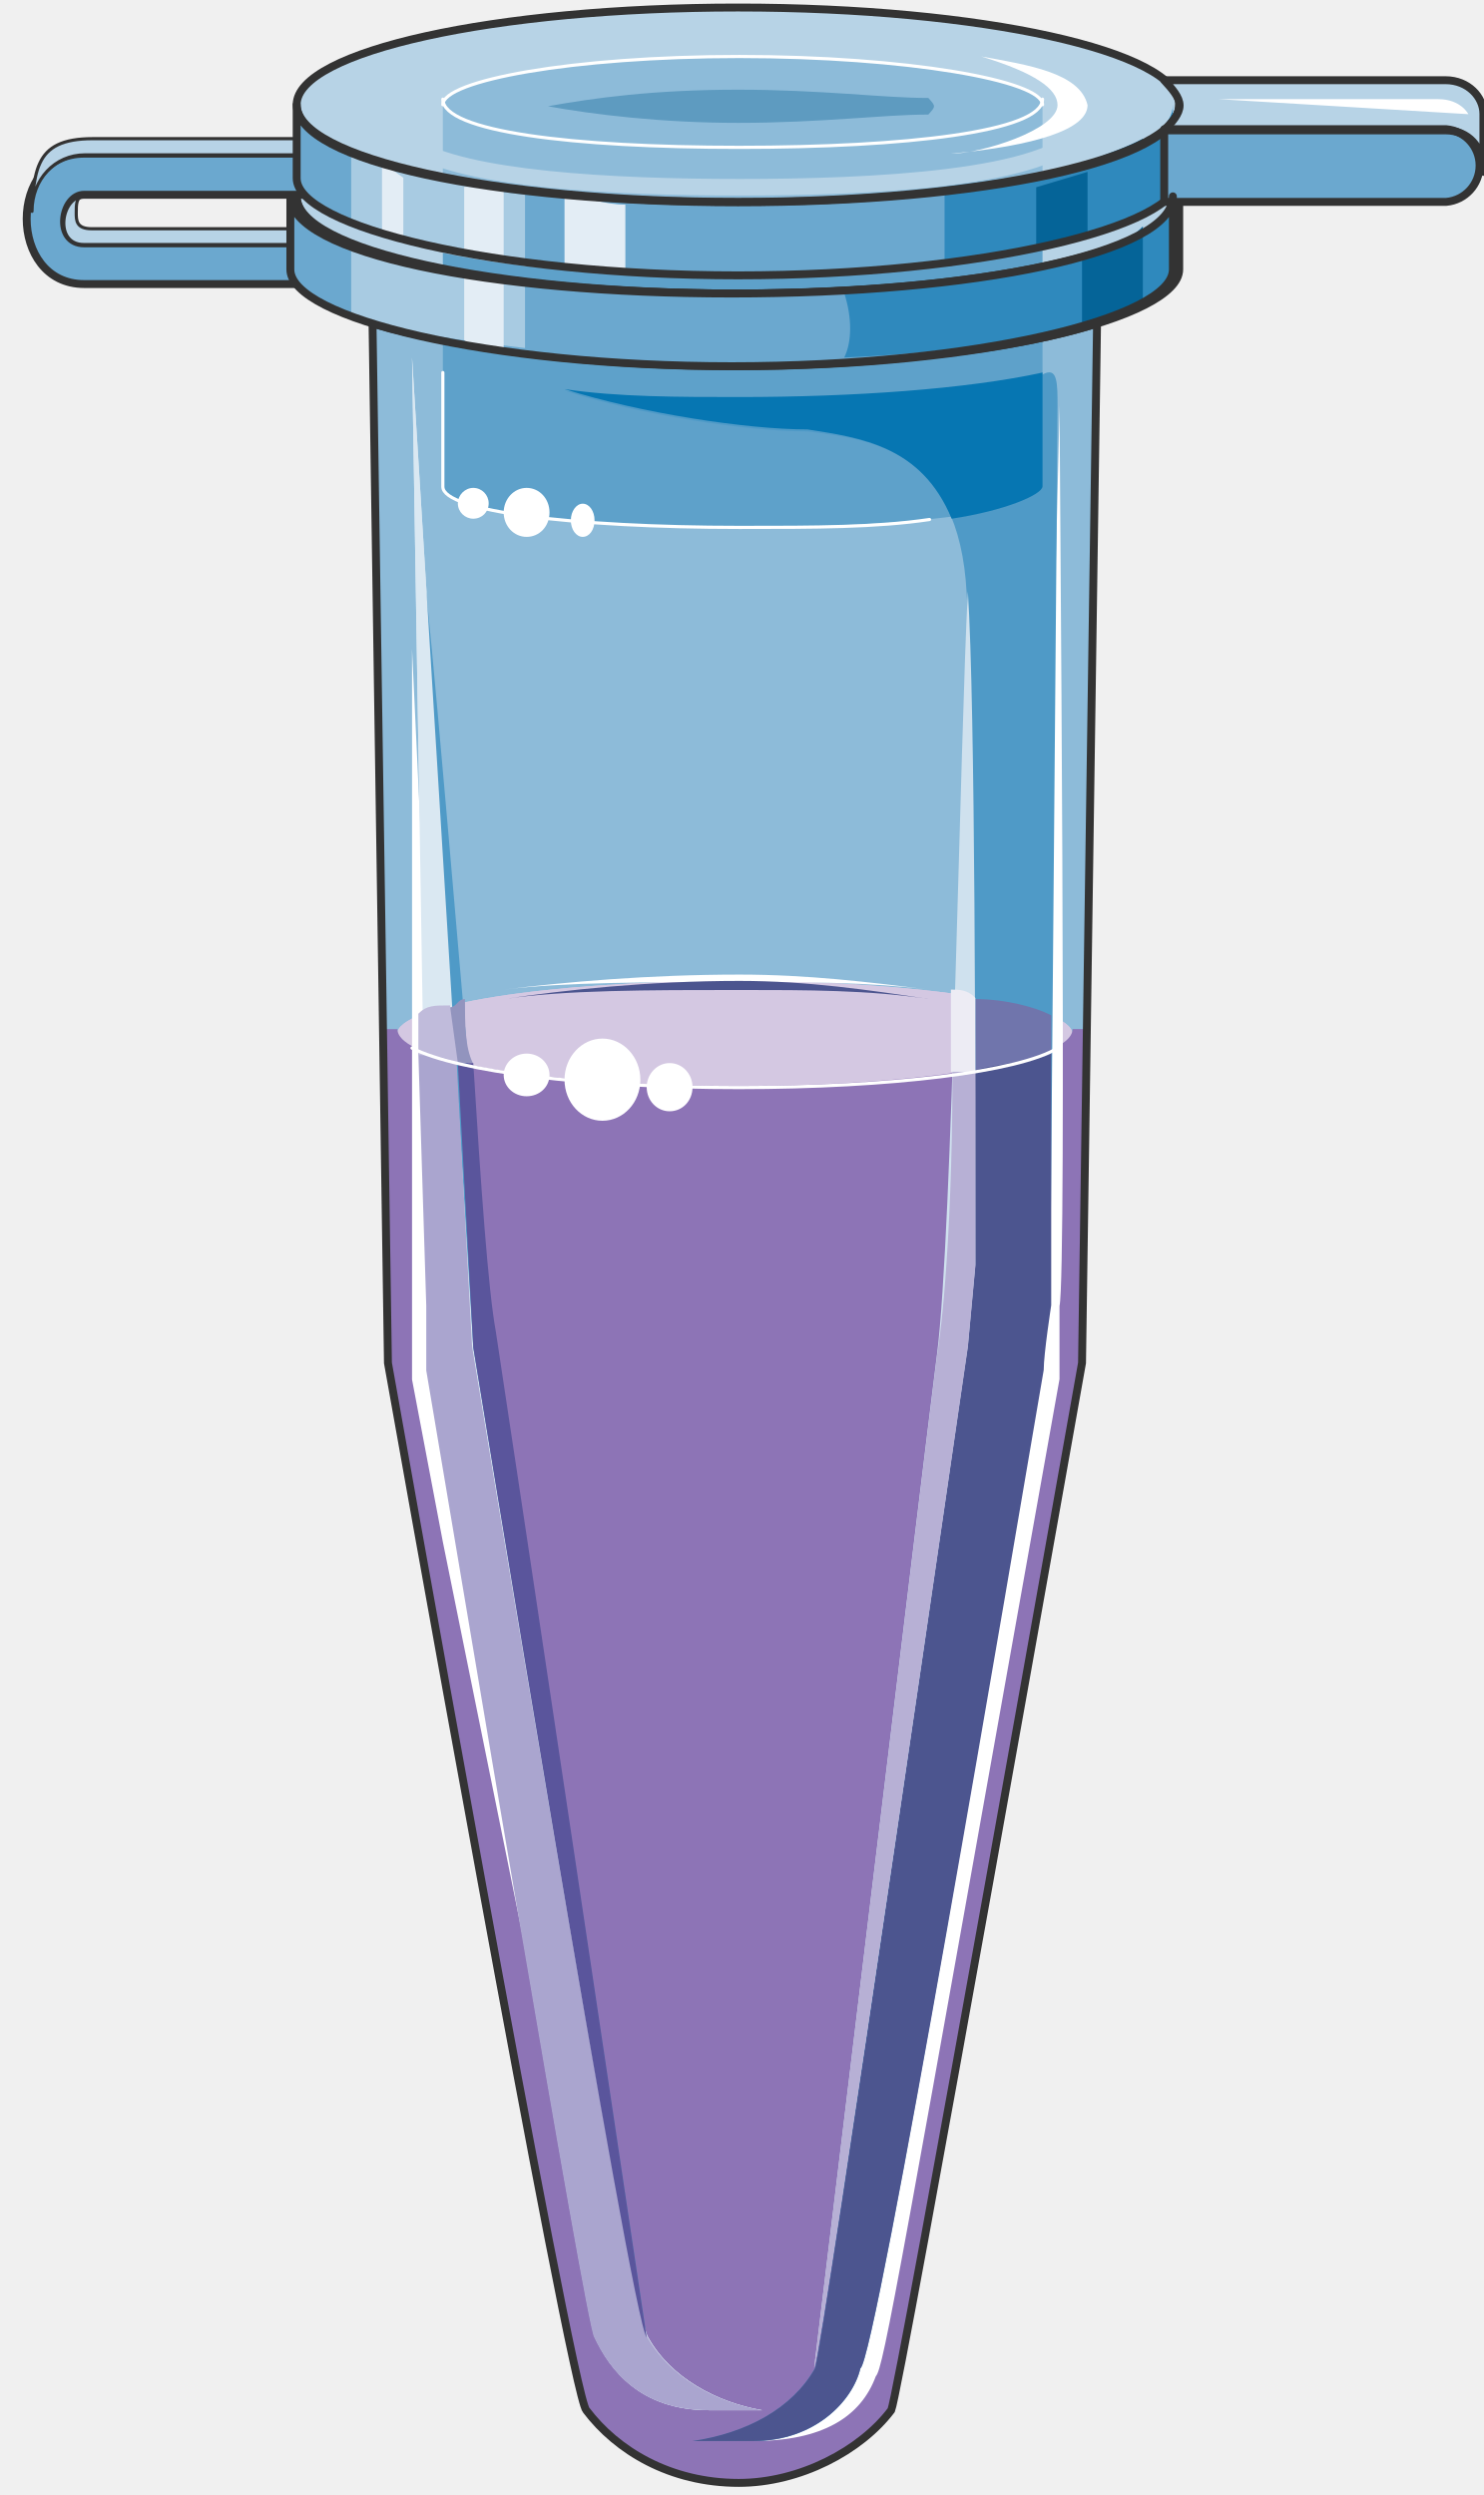
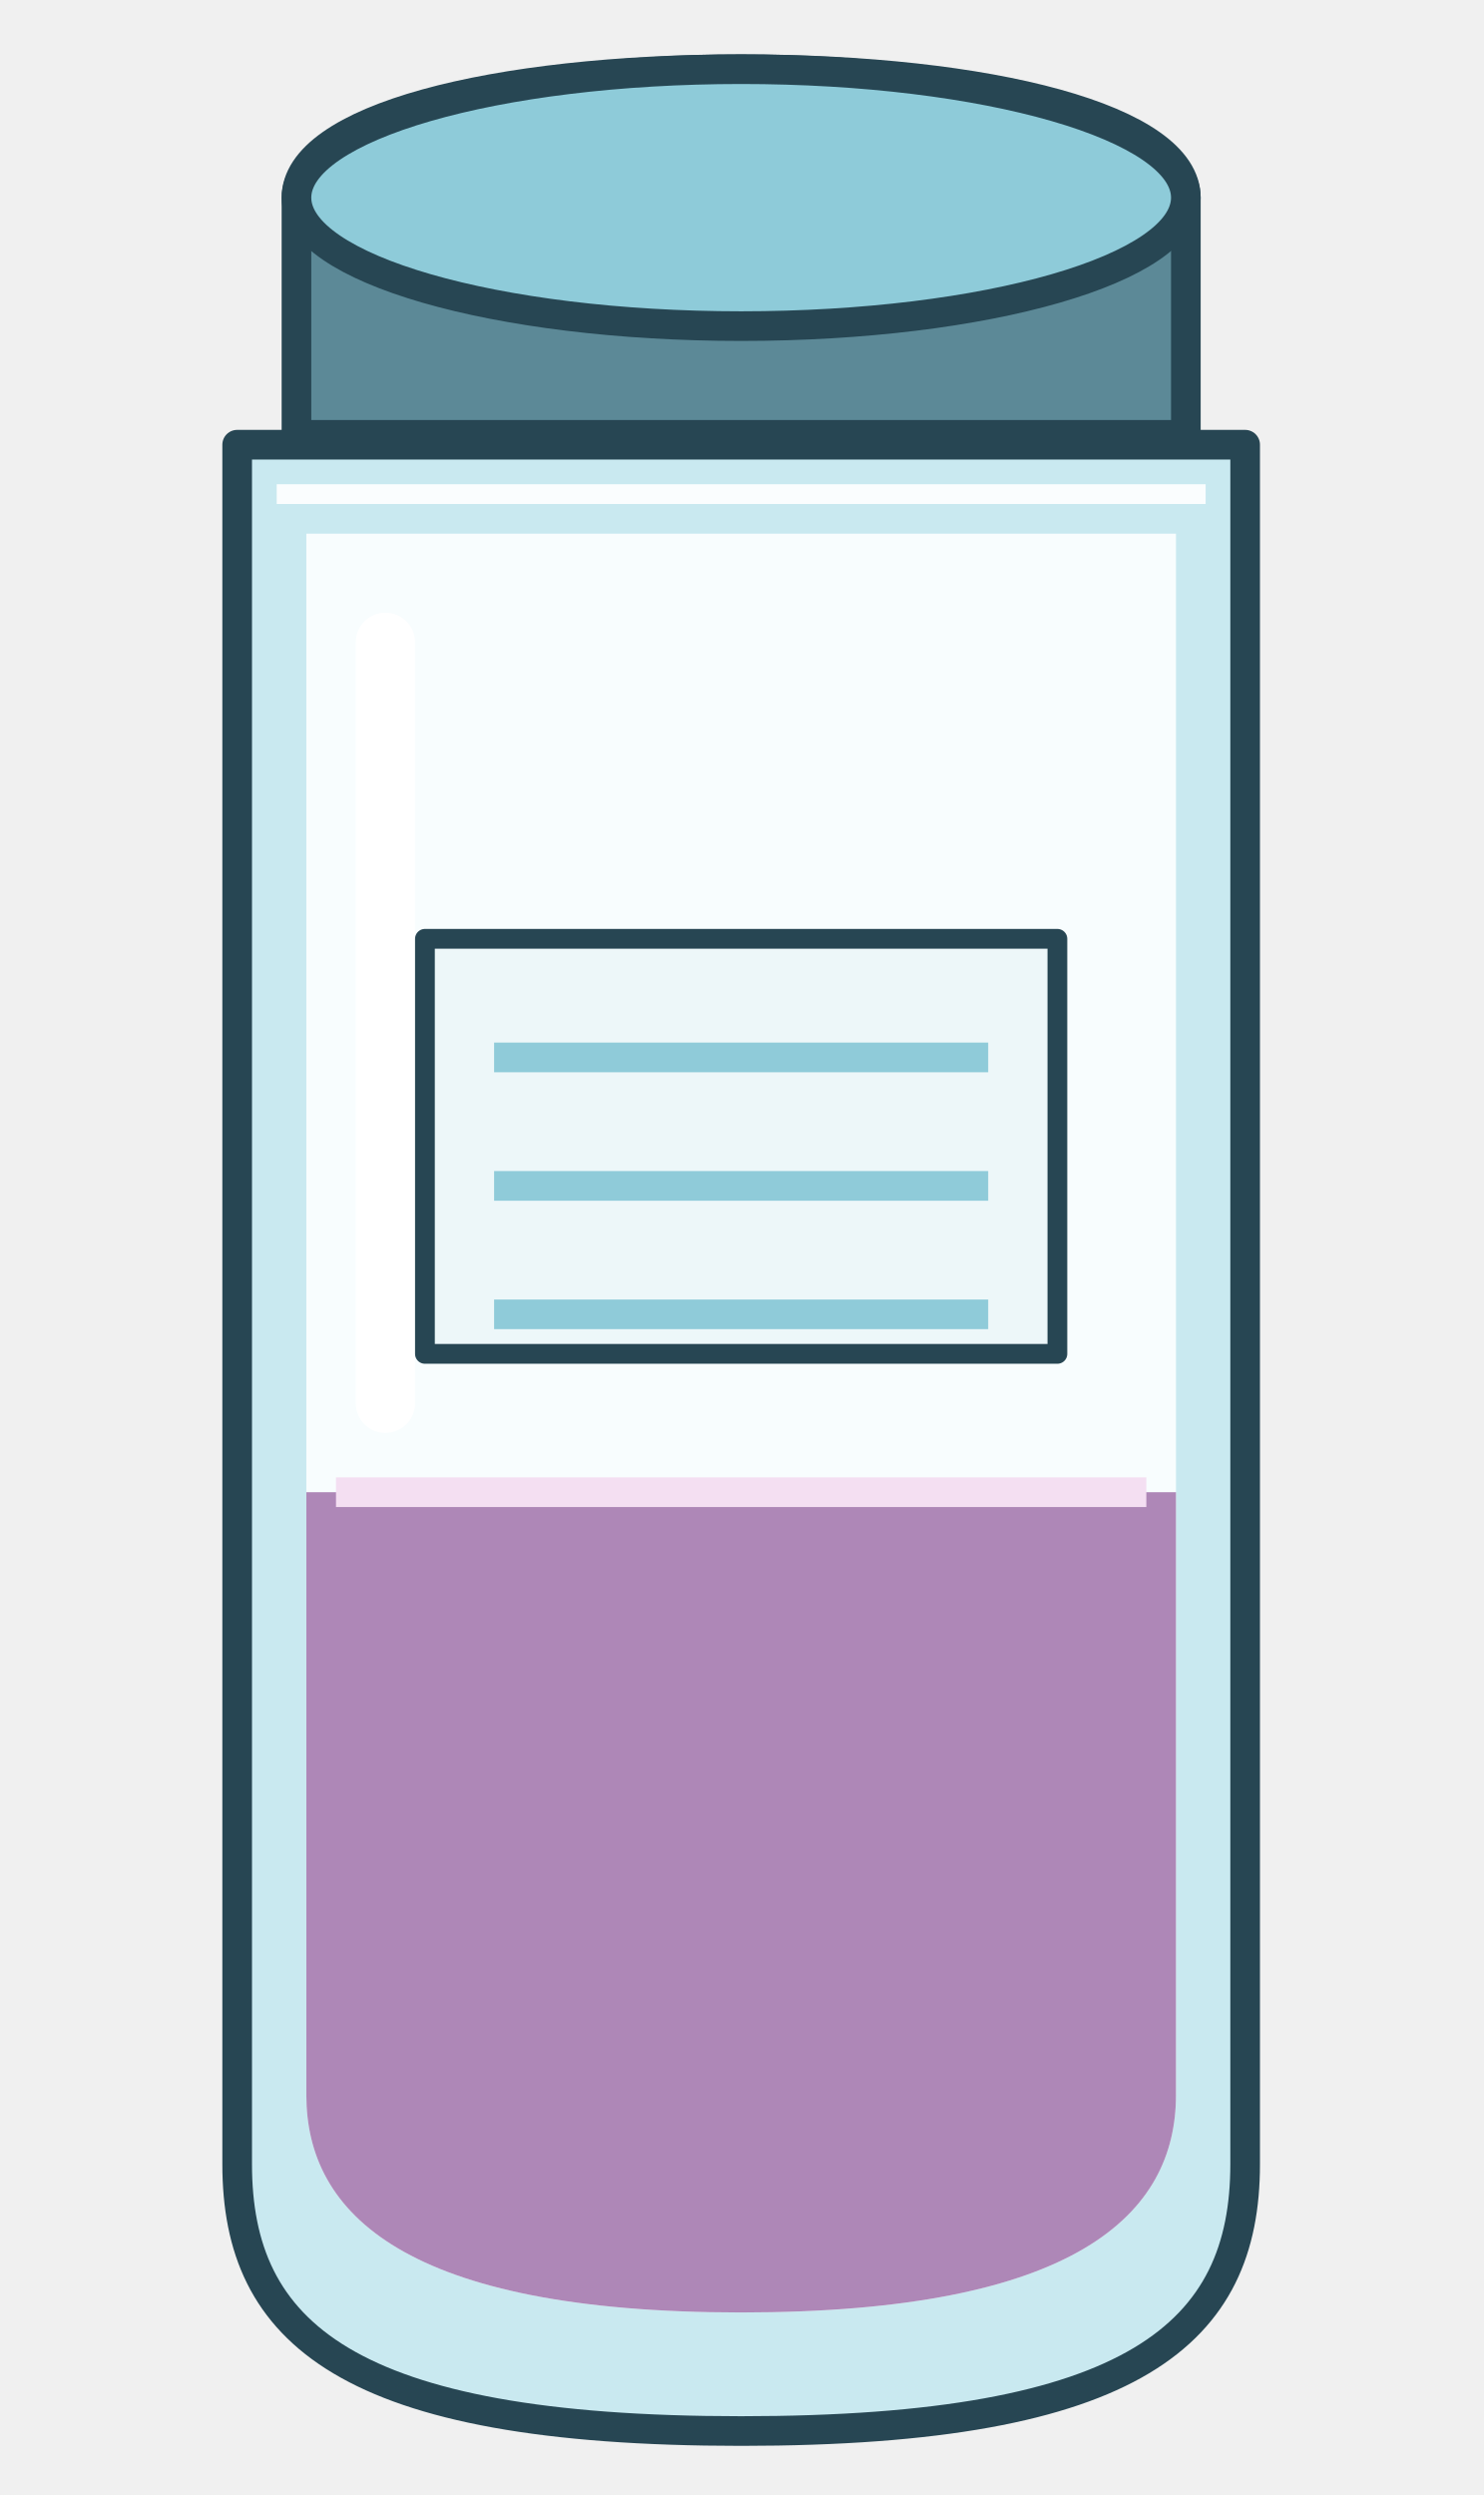
<svg xmlns="http://www.w3.org/2000/svg" version="1.0" viewBox="0 0 150.085 252.472">
  <defs>
-     <clipPath clipPathUnits="userSpaceOnUse" id="a">
-       <path d="M1.599-.16h149.91v252.647H1.598z" />
+     <clipPath id="a">
+       <path d="M24 46h102v174c0 16-11 25-51 25s-51-9-51-25z" />
    </clipPath>
  </defs>
-   <path d="M30.022 19.868c0-5.397 20.028-9.834 44.653-9.834 24.665 0 44.653 4.437 44.653 9.834 0 5.437-19.988 9.834-44.653 9.834-24.625 0-44.653-4.397-44.653-9.834z" fill="#b7d3e6" fill-rule="evenodd" fill-opacity="1" stroke="none" />
-   <path d="M30.022 27.263c0 4.917 20.028 9.795 44.653 9.795 24.665 0 44.653-4.878 44.653-9.795v-7.395c0 5.756-19.988 9.834-44.653 9.834-24.625 0-44.653-4.078-44.653-9.834v7.395z" fill="#6ba8cf" fill-rule="evenodd" fill-opacity="1" stroke="none" />
-   <path d="M40.815 20.148c0-2.878 15.191-5.237 33.86-5.237 18.708 0 33.86 2.359 33.86 5.237 0 2.918-15.152 5.237-33.86 5.237-18.669 0-33.86-2.319-33.86-5.237z" fill="#4f9ac7" fill-rule="evenodd" fill-opacity="1" stroke="none" />
-   <path d="M43.294 22.147c5.396 1.639 17.67 3.238 31.5 3.238 13.832 0 25.345-1.6 30.702-3.238-5.357-1.6-16.87-3.238-30.701-3.238-13.832 0-26.105 1.639-31.501 3.238z" fill="#1873a7" fill-rule="evenodd" fill-opacity="1" stroke="none" />
-   <path d="M74.755 36.858c-15.431 0-28.543-1.64-37.058-4.118l1.56 105.176s18.508 104.297 20.067 105.976c2.319 4.078 8.475 7.356 15.43 7.356 6.197 0 12.353-3.278 15.431-7.356.8-1.679 19.309-105.976 19.309-105.976l1.519-105.176c-7.716 2.479-20.828 4.118-36.258 4.118z" fill="#8dbbd9" fill-rule="evenodd" fill-opacity="1" stroke="none" />
-   <path d="M74.795 28.023c-11.513 0-22.267-.8-29.982-2.439V49.29c0 2.479 13.072 4.078 29.982 4.078s30.701-1.6 30.701-4.078V24.745c-7.675 1.639-19.188 3.278-30.701 3.278z" fill="#5ea1ca" fill-rule="evenodd" fill-opacity="1" stroke="none" />
-   <path d="M44.813 37.697V49.25c0 2.479 13.112 4.118 30.022 4.118 7.715 0 13.871 0 19.228-.8" fill="none" stroke="#fff" stroke-width=".32px" stroke-linecap="round" stroke-linejoin="round" stroke-miterlimit="4" stroke-dasharray="none" stroke-opacity="1" />
-   <path d="M40.176 104.657c0-2.959 15.31-5.397 34.179-5.397 18.908 0 34.18 2.438 34.18 5.397 0 2.998-15.272 5.396-34.18 5.396-18.869 0-34.18-2.398-34.18-5.396z" fill="#d4c8e2" fill-rule="evenodd" fill-opacity="1" stroke="none" />
-   <path d="M40.176 104.657c0-2.959 15.31-5.397 34.179-5.397 18.908 0 34.18 2.438 34.18 5.397 0 2.998-15.272 5.396-34.18 5.396-18.869 0-34.18-2.398-34.18-5.396z" fill="#d4c8e2" fill-rule="evenodd" fill-opacity="1" stroke="none" />
-   <path d="M108.534 104.137c0 3.318-15.35 5.756-33.78 5.756-19.188 0-34.538-2.438-34.538-5.756h-1.56l.8 33.7s18.429 104.376 19.948 106.015c2.319 4.118 8.435 7.396 15.35 7.396 6.157 0 12.273-3.278 15.351-7.396.76-1.639 19.189-106.016 19.189-106.016l.76-33.7h-1.52z" fill="#8d74b6" fill-rule="evenodd" fill-opacity="1" stroke="none" />
-   <path d="M77.113 243.892c-4.597-.8-9.234-3.278-11.513-7.355-1.559-1.64-17.709-100.18-17.709-100.18L41.695 36.178l1.559 96.062v6.596c3.078 18.029 16.15 96.861 16.95 97.7 1.519 3.279 4.597 7.356 11.553 7.356z" fill="#dae8f2" fill-rule="evenodd" fill-opacity="1" stroke="none" />
-   <path d="M65.44 236.537c-1.519-1.64-17.709-100.22-17.709-100.22l-5.397-83.829c2.319 19.748 6.197 72.316 7.716 82.19 1.559 9.834 15.39 101.859 15.39 101.859z" fill="#4f9ac7" fill-rule="evenodd" fill-opacity="1" stroke="none" />
-   <path d="M41.695 65.68V139.595l3.118 16.43 12.312 60.764-9.234-61.563-3.078-16.43V132.2l-3.118-66.52z" fill="#fff" fill-rule="evenodd" fill-opacity="1" stroke="none" />
-   <path d="M77.113 243.892c-4.597-.8-9.234-3.278-11.513-7.355-1.559-1.64-17.709-100.18-17.709-100.18L41.695 36.178l1.559 96.062v6.596c3.078 18.029 16.15 96.861 16.95 97.7 1.519 3.279 4.597 7.356 11.553 7.356z" fill="#dae8f2" fill-rule="evenodd" fill-opacity="1" stroke="none" />
-   <path d="M65.52 236.497c-1.519-1.64-17.749-100.26-17.749-100.26l-1.559-28.782c-1.56-.84-3.078-.84-3.878-.84l.8 25.505v6.556c3.078 18.109 16.23 97.021 16.99 97.82 1.559 3.319 4.637 7.396 11.593 7.396h5.396c-4.637-.8-9.274-3.278-11.593-7.395z" fill="#aaa5cf" fill-rule="evenodd" fill-opacity="1" stroke="none" />
-   <path d="M47.851 107.575c-.8-1.6-.8-4.038-.8-6.476-.799 0-.799.84-1.599.84l.8 5.636h1.599z" fill="#9294be" fill-rule="evenodd" fill-opacity="1" stroke="none" />
-   <path d="M47.891 136.357s16.03 98.54 17.55 100.18c0 0-13.752-91.985-15.271-101.819-.76-4.117-1.52-14.79-2.279-27.143h-1.56l1.56 28.782z" fill="#5a559c" fill-rule="evenodd" fill-opacity="1" stroke="none" />
-   <path d="M107.215 41.055c0 3.318-2.319 90.265-2.319 91.105l-.76 6.556c-8.514 48.41-17.029 97.66-18.588 100.939-.8 2.438-3.877 7.355-9.314 7.355 6.996 0 10.873-2.438 12.392-6.556.8-.8 2.319-9.834 18.589-100.899v-7.395c.76-3.278 0-87.787 0-91.105zm-18.589 199.4zm0 .839v-.84.84z" fill="#fff" fill-rule="evenodd" fill-opacity="1" stroke="none" />
-   <path d="M105.496 37.897c-7.675 1.639-19.188 2.479-30.701 2.479-6.157 0-12.273 0-17.67-.84 7.676 2.479 18.43 4.118 24.585 4.118 6.117.8 15.351 1.639 16.11 16.39.76 11.473.76 50.01.76 68.078l-.76 8.195S83.23 238.016 82.47 239.655c-2.319 4.077-6.916 6.556-12.273 7.355h6.117c6.156 0 9.994-4.077 10.753-7.355 1.56-.84 15.35-82.83 18.43-100.9 0-1.638.759-6.555.759-6.555s.76-87.747.76-91.025c0-2.478 0-4.117-1.52-3.278z" fill="#4f9ac7" fill-rule="evenodd" fill-opacity="1" stroke="none" />
-   <path d="M105.496 49.21V37.697c-7.675 1.68-19.188 2.479-30.701 2.479-6.117 0-12.273 0-17.67-.8 7.716 2.439 18.43 4.078 24.585 4.078 5.397.84 11.514 1.639 14.592 9.034 5.356-.8 9.194-2.438 9.194-3.278z" fill="#0676b2" fill-rule="evenodd" fill-opacity="1" stroke="none" />
-   <path d="M106.376 102.738c-1.52-.8-4.598-1.64-7.676-1.64v7.356c3.078-.8 6.156-.8 7.676-1.599v-4.117z" fill="#7075ac" fill-rule="evenodd" fill-opacity="1" stroke="none" />
-   <path d="M106.376 132.08v-25.465c-1.52.84-4.598.84-7.716 1.68v19.667l-.76 8.235S83.23 238.016 82.47 239.655c-2.319 4.077-6.956 6.556-12.392 7.355h6.196c6.196 0 10.034-4.077 10.793-7.355 1.56-.84 15.47-82.95 18.549-101.019 0-1.639.76-6.556.76-6.556z" fill="#4c558f" fill-rule="evenodd" fill-opacity="1" stroke="none" />
-   <path d="M94.823 136.997c1.559-12.313 2.358-63.202 3.118-77.153.76 11.513.76 50.09.76 68.118l-.76 8.235S83.19 237.936 82.39 239.575c0 0 10.872-90.265 12.432-102.578z" fill="#cfe1ee" fill-rule="evenodd" fill-opacity="1" stroke="none" />
-   <path d="M96.222 108.454H98.7v-7.475c-.8-.84-1.639-.84-2.478-.84v8.315z" fill="#edecf4" fill-rule="evenodd" fill-opacity="1" stroke="none" />
-   <path d="M98.7 128.122v-19.668h-2.318c0 13.112-.76 23.786-1.56 28.703-1.559 12.272-12.432 102.418-12.432 102.418.8-1.64 15.55-103.258 15.55-103.258l.76-8.195z" fill="#b7b0d5" fill-rule="evenodd" fill-opacity="1" stroke="none" />
-   <path d="M87.027 36.178c18.47-.8 32.3-4.877 32.3-8.954v-7.356c0 4.917-13.83 8.155-32.3 9.794.8 2.439 0 4.917 0 6.516z" fill="#2f89bd" fill-rule="evenodd" fill-opacity="1" stroke="none" />
-   <path d="M36.178 31.94c4.677 1.64 10.873 2.48 17.83 3.279v-6.556c-6.957-.8-13.153-2.439-17.83-3.278v6.556z" fill="#a8cbe2" fill-rule="evenodd" fill-opacity="1" stroke="none" />
-   <path d="M47.851 34.42c1.52.799 2.279.799 3.758.799v-6.516c-1.48-.84-2.239-.84-3.758-.84v6.556z" fill="#e3edf5" fill-rule="evenodd" fill-opacity="1" stroke="none" />
-   <path d="M116.29 22.906c-1.56 1.64-3.878 2.479-6.237 3.278v6.556c2.359-.8 4.677-1.639 6.237-2.438v-7.396z" fill="#056498" fill-rule="evenodd" fill-opacity="1" stroke="none" />
-   <path d="m46.332 107.575-.8-5.837c-1.599 0-2.398 0-3.198.84v4.197c.8 0 2.399 0 3.998.8z" fill="#c0bbdb" fill-rule="evenodd" fill-opacity="1" stroke="none" />
-   <path d="M107.015 106.056c-3.838 2.398-16.87 3.997-32.26 3.997-15.351 0-28.423-1.599-33.06-3.997" fill="none" stroke="#fff" stroke-width=".32px" stroke-linecap="round" stroke-linejoin="round" stroke-miterlimit="4" stroke-dasharray="none" stroke-opacity="1" />
-   <path d="M50.97 100.14c6.155-.76 14.63-.76 23.865-.76 6.915 0 13.072 0 19.228.76-6.156-.76-12.313-1.52-19.228-1.52-9.235 0-17.71.76-23.866 1.52z" fill="#fff" fill-rule="evenodd" fill-opacity="1" stroke="none" />
-   <path d="M50.97 101.099c6.155-.92 14.63-.92 23.865-.92 6.915 0 13.072 0 19.228.92-6.156-.92-12.313-1.84-19.228-1.84-9.235 0-17.71.92-23.866 1.84z" fill="#4c558f" fill-rule="evenodd" fill-opacity="1" stroke="none" />
-   <path d="M50.97 108.774c0-1.16 1.038-2.159 2.318-2.159 1.319 0 2.318 1 2.318 2.16 0 1.198-1 2.158-2.318 2.158-1.28 0-2.319-.96-2.319-2.159zM65.44 110.013c0-1.319 1.04-2.438 2.319-2.438 1.32 0 2.319 1.12 2.319 2.438 0 1.36-1 2.439-2.32 2.439-1.278 0-2.318-1.08-2.318-2.439zM57.125 109.254c0-2.279 1.72-4.158 3.838-4.158 2.119 0 3.838 1.88 3.838 4.158 0 2.318-1.72 4.157-3.838 4.157-2.119 0-3.838-1.839-3.838-4.157zM46.332 50.93c0-.84.72-1.56 1.559-1.56.88 0 1.559.72 1.559 1.56 0 .879-.68 1.558-1.559 1.558-.84 0-1.56-.68-1.56-1.559zM57.765 52.648c0-.92.56-1.679 1.2-1.679.679 0 1.199.76 1.199 1.68 0 .959-.52 1.678-1.2 1.678-.64 0-1.199-.72-1.199-1.679zM50.97 51.849c0-1.36 1.038-2.479 2.318-2.479 1.319 0 2.318 1.12 2.318 2.479 0 1.399-1 2.478-2.318 2.478-1.28 0-2.319-1.08-2.319-2.478z" fill="#fff" fill-rule="evenodd" fill-opacity="1" stroke="none" />
-   <path d="M30.022 19.868c0-5.397 20.028-9.834 44.653-9.834 24.665 0 44.653 4.437 44.653 9.834 0 5.437-19.988 9.834-44.653 9.834-24.625 0-44.653-4.397-44.653-9.834" fill="none" stroke="#333" stroke-width=".8px" stroke-linecap="round" stroke-linejoin="round" stroke-miterlimit="4" stroke-dasharray="none" stroke-opacity="1" />
-   <path d="M30.022 27.263c0 4.917 20.028 9.795 44.653 9.795 24.665 0 44.653-4.878 44.653-9.795v-7.395c0 5.756-19.988 9.834-44.653 9.834-24.625 0-44.653-4.078-44.653-9.834v7.395z" fill="none" stroke="#333" stroke-width=".8px" stroke-linecap="round" stroke-linejoin="round" stroke-miterlimit="4" stroke-dasharray="none" stroke-opacity="1" />
-   <path d="M40.815 20.148c0-2.878 15.191-5.237 33.86-5.237 18.708 0 33.86 2.359 33.86 5.237 0 2.918-15.152 5.237-33.86 5.237-18.669 0-33.86-2.319-33.86-5.237M74.755 36.858c-15.431 0-28.543-1.64-37.058-4.118l1.56 105.176s18.508 104.297 20.067 105.976c3.078 4.078 8.475 7.356 15.43 7.356 6.197 0 12.353-3.278 15.431-7.356.8-1.679 19.309-105.976 19.309-105.976l1.519-105.176c-7.716 2.479-20.828 4.118-36.258 4.118" fill="none" stroke="#333" stroke-width=".8px" stroke-linecap="round" stroke-linejoin="round" stroke-miterlimit="4" stroke-dasharray="none" stroke-opacity="1" />
-   <path clip-path="url(#a)" d="M8.515 28.743H30.98v-3.278c-.76 0-.76-.84-.76-.84H8.516c-3.078 0-2.319-4.917 0-4.917H30.98V16.39c-.76 0-.76-.84-.76-.84H8.516c-7.755 0-7.755 13.193 0 13.193z" fill="#6ba8cf" fill-rule="evenodd" fill-opacity="1" stroke="none" />
-   <path clip-path="url(#a)" d="M8.515 28.743H30.98v-3.278c-.76 0-.76-.84-.76-.84H8.516c-3.078 0-2.319-4.917 0-4.917H30.98V16.39c-.76 0-.76-.84-.76-.84H8.516c-7.755 0-7.755 13.193 0 13.193" fill="none" stroke="#333" stroke-width=".8px" stroke-linecap="round" stroke-linejoin="round" stroke-miterlimit="4" stroke-dasharray="none" stroke-opacity="1" />
-   <path d="M8.595 15.67h21.427v-1.639H9.394c-3.078 0-4.597.84-5.356 2.479-.8 1.639-.8 4.877-.8 4.877 0-3.238 2.319-5.716 5.357-5.716z" fill="#b7d3e6" fill-rule="evenodd" fill-opacity="1" stroke="none" />
-   <path d="M8.475 19.868c-2.279 0-3.078 4.877 0 4.877h21.547v-1.599H9.274c-1.559 0-1.559-.84-1.559-1.639 0-.8 0-1.639.76-1.639z" fill="#b7d3e6" fill-rule="evenodd" fill-opacity="1" stroke="none" />
-   <path d="M8.595 15.67h21.427s0 0 0 0v-1.639s0 0 0 0H9.394s0 0 0 0c-3.078 0-4.597.84-5.356 2.479-.8 1.639-.8 4.877-.8 4.877 0-3.238 2.319-5.716 5.357-5.716" fill="none" stroke="#333" stroke-width=".32px" stroke-linecap="round" stroke-linejoin="round" stroke-miterlimit="4" stroke-dasharray="none" stroke-opacity="1" />
-   <path d="M8.475 19.868s0 0 0 0 0 0 0 0c-2.279 0-3.078 4.877 0 4.877h21.547s0 0 0 0v-1.599s0 0 0 0H9.274c-1.559 0-1.559-.84-1.559-1.639 0-.8 0-1.639.76-1.639" fill="none" stroke="#333" stroke-width=".32px" stroke-linecap="round" stroke-linejoin="round" stroke-miterlimit="4" stroke-dasharray="none" stroke-opacity="1" />
-   <path d="M30.022 10.594C30.022 5.197 50.05.76 74.675.76c24.665 0 44.653 4.437 44.653 9.834 0 5.436-19.988 9.834-44.653 9.834-24.625 0-44.653-4.398-44.653-9.834z" fill="#b7d3e6" fill-rule="evenodd" fill-opacity="1" stroke="none" />
-   <path d="M74.795 5.717c-16.91 0-29.982 2.478-29.982 4.917v7.355c7.715 1.64 18.469 2.439 29.982 2.439 11.513 0 23.026-.8 30.701-2.439v-7.355c0-2.439-13.792-4.917-30.701-4.917z" fill="#8dbbd9" fill-rule="evenodd" fill-opacity="1" stroke="none" />
-   <path d="M105.496 10.594c0-2.439-13.792-4.877-30.701-4.877-16.91 0-29.982 2.438-29.982 4.877z" fill="#8dbbd9" fill-rule="evenodd" fill-opacity="1" stroke="none" />
-   <path d="M30.022 18.03c0 4.916 20.028 9.833 44.653 9.833 24.665 0 44.653-4.917 44.653-9.834v-7.435c0 5.756-19.988 9.874-44.653 9.874-24.625 0-44.653-4.118-44.653-9.874v7.435z" fill="#6ba8cf" fill-rule="evenodd" fill-opacity="1" stroke="none" />
-   <path d="M35.538 23.026c4.598 1.679 10.714 2.519 17.59 3.318v-6.636c-6.876-.8-12.992-2.478-17.59-4.157v7.475z" fill="#a8cbe2" fill-rule="evenodd" fill-opacity="1" stroke="none" />
-   <path d="M46.972 25.545c.799 0 2.398.799 3.997.799v-7.435h-3.997v6.636z" fill="#e3edf5" fill-rule="evenodd" fill-opacity="1" stroke="none" />
-   <path d="M115.65 14.031c-1.52.84-3.838 1.64-6.156 2.479v7.356c2.318-.8 4.637-1.64 6.156-2.439v-7.396z" fill="#056498" fill-rule="evenodd" fill-opacity="1" stroke="none" />
-   <path d="M55.446 10.753c4.598-.839 10.794-1.678 19.229-1.678 8.475 0 14.67.839 19.268.839.76.84.76.84 0 1.679-4.597 0-10.793.84-19.268.84-7.676 0-14.631-.84-19.229-1.68-.8 0-.8 0 0 0z" fill="#5e9bc0" fill-rule="evenodd" fill-opacity="1" stroke="none" />
-   <path d="M63.282 27.224v-6.517c-2.279 0-3.838-.839-6.157-.839v7.356h6.157zM38.657 16.43v7.436h2.158v-5.877l-2.158-1.559z" fill="#e3edf5" fill-rule="evenodd" fill-opacity="1" stroke="none" />
-   <path d="M95.582 18.909v7.435c13.872-1.639 23.106-4.957 23.106-8.275v-7.475c0 4.157-9.234 6.636-23.106 8.315z" fill="#2f89bd" fill-rule="evenodd" fill-opacity="1" stroke="none" />
-   <path d="M104.856 18.949v5.796l5.197-.92V17.39l-5.197 1.56z" fill="#056498" fill-rule="evenodd" fill-opacity="1" stroke="none" />
-   <path d="M105.496 10.594c0-2.439-13.792-4.877-30.701-4.877-16.91 0-29.982 2.438-29.982 4.877" fill="none" stroke="#fff" stroke-width=".32px" stroke-linecap="round" stroke-linejoin="round" stroke-miterlimit="4" stroke-dasharray="none" stroke-opacity="1" />
-   <path d="M44.813 10.034c0 3.278 13.072 4.877 29.982 4.877s30.701-1.6 30.701-4.877" fill="none" stroke="#fff" stroke-width=".32px" stroke-linecap="round" stroke-linejoin="round" stroke-miterlimit="4" stroke-dasharray="none" stroke-opacity="1" />
-   <path d="M30.022 10.594C30.022 5.197 50.05.76 74.675.76c24.665 0 44.653 4.437 44.653 9.834 0 5.436-19.988 9.834-44.653 9.834-24.625 0-44.653-4.398-44.653-9.834" fill="none" stroke="#333" stroke-width=".8px" stroke-linecap="round" stroke-linejoin="round" stroke-miterlimit="4" stroke-dasharray="none" stroke-opacity="1" />
-   <path d="M109.534 13.112c-3.079 5.037-21.547 5.837-34.66 5.837-13.071 0-27.743-.8-33.14-4.158" fill="none" stroke="#b7d3e6" stroke-width="1.679px" stroke-linecap="butt" stroke-linejoin="miter" stroke-miterlimit="8" stroke-dasharray="none" stroke-opacity="1" />
-   <path d="M30.022 18.03c0 4.916 20.028 9.833 44.653 9.833 24.665 0 44.653-4.917 44.653-9.834v-7.435c0 5.756-19.988 9.874-44.653 9.874-24.625 0-44.653-4.118-44.653-9.874v7.435z" fill="none" stroke="#333" stroke-width=".8px" stroke-linecap="round" stroke-linejoin="round" stroke-miterlimit="10" stroke-dasharray="none" stroke-opacity="1" />
-   <path clip-path="url(#a)" d="M146.351 13.072H117.81v7.356h28.542a3.692 3.692 0 0 0 0-7.356z" fill="#6ba8cf" fill-rule="evenodd" fill-opacity="1" stroke="none" />
-   <path d="M150.109 11.513c0-1.679-1.52-3.398-3.838-3.398H117.81c.8.88 1.559 1.719 1.559 2.559 0 .839-.76 1.679-1.56 2.518h28.463c2.319 0 3.838 1.679 3.838 4.197v-5.876z" fill="#b7d3e6" fill-rule="evenodd" fill-opacity="1" stroke="none" />
-   <path clip-path="url(#a)" d="M146.351 13.072H117.81v7.356h28.542a3.692 3.692 0 0 0 0-7.356" fill="none" stroke="#333" stroke-width=".8px" stroke-linecap="round" stroke-linejoin="round" stroke-miterlimit="10" stroke-dasharray="none" stroke-opacity="1" />
-   <path d="M150.109 11.513c0-1.679-1.52-3.398-3.838-3.398 0 0 0 0 0 0H117.81c.8.88 1.559 1.719 1.559 2.559 0 .839-.76 1.679-1.56 2.518h28.463c2.319 0 3.838 1.679 3.838 4.197v-5.876z" fill="none" stroke="#333" stroke-width=".8px" stroke-linecap="round" stroke-linejoin="round" stroke-miterlimit="10" stroke-dasharray="none" stroke-opacity="1" />
-   <path d="M29.382 27.263c0 4.917 20.028 9.795 44.653 9.795 24.665 0 44.653-4.878 44.653-9.795v-7.395c0 5.756-19.988 9.834-44.653 9.834-24.625 0-44.653-4.078-44.653-9.834v7.395z" fill="#6ba8cf" fill-rule="evenodd" fill-opacity="1" stroke="none" />
-   <path d="M85.428 36.178c19.349-.8 33.26-4.877 33.26-8.954v-7.356c0 4.917-13.912 8.155-33.26 9.794.8 2.439.8 4.917 0 6.516z" fill="#2f89bd" fill-rule="evenodd" fill-opacity="1" stroke="none" />
-   <path d="M35.538 31.94c4.598 1.64 10.714 2.48 17.59 3.279v-6.556c-6.876-.8-12.992-2.439-17.59-3.278v6.556z" fill="#a8cbe2" fill-rule="evenodd" fill-opacity="1" stroke="none" />
-   <path d="M46.972 34.42c.799.799 2.398.799 3.997.799v-6.516c-1.599-.84-3.198-.84-3.997-.84v6.556z" fill="#e3edf5" fill-rule="evenodd" fill-opacity="1" stroke="none" />
-   <path d="M115.65 22.906c-1.52 1.64-3.838 2.479-6.156 3.278v6.556c2.318-.8 4.637-1.639 6.156-2.438v-7.396z" fill="#056498" fill-rule="evenodd" fill-opacity="1" stroke="none" />
-   <path d="M29.382 27.263c0 4.917 20.028 9.795 44.653 9.795 24.665 0 44.653-4.878 44.653-9.795v-7.395c0 5.756-19.988 9.834-44.653 9.834-24.625 0-44.653-4.078-44.653-9.834v7.395z" fill="none" stroke="#333" stroke-width=".8px" stroke-linecap="round" stroke-linejoin="round" stroke-miterlimit="10" stroke-dasharray="none" stroke-opacity="1" />
-   <path d="M99.3 5.717c5.397 1.639 7.715 3.278 7.715 4.917 0 2.478-7.715 4.917-10.793 4.917 8.475-.8 13.831-2.439 13.831-4.917-.76-3.278-6.116-4.078-10.753-4.917zM123.325 10.034h22.227c2.278 0 3.038 1.519 3.038 1.519z" fill="#fff" fill-rule="evenodd" fill-opacity="1" stroke="none" />
+   <g stroke="#274653" stroke-linejoin="round">
+     <path d="M30 20c0-8 20-13 45-13s45 5 45 13v24H30z" fill="#5c8997" stroke-width="3" />
+     <ellipse cx="75" cy="20" rx="45" ry="13" fill="#8ecbd9" stroke-width="3" />
+     <path d="M24 45h102v174c0 17-11 27-51 27s-51-10-51-27z" fill="#c9e9f0" stroke-width="3" />
+     <path d="M31 54h88v158c0 12-10 22-44 22s-44-10-44-22z" fill="#f8fdfe" stroke="none" />
+     <path d="M31 151h88v61c0 12-10 22-44 22s-44-10-44-22z" fill="#a67aaf" stroke="none" opacity=".9" />
+     <path d="M34 151h82" fill="none" stroke="#f4dff2" stroke-width="3" />
+     <path d="M39 65v77" fill="none" stroke="#fff" stroke-linecap="round" stroke-width="6" />
+     <path d="M43 95h64v42H43z" fill="#edf7f9" stroke-width="2" />
+     <path d="M50 107h50m-50 13h50m-50 13h50" fill="none" stroke="#8fcbd9" stroke-width="3" />
+     <path d="M28 50h94" fill="none" stroke="#fff" stroke-width="2" opacity=".9" />
+   </g>
</svg>
